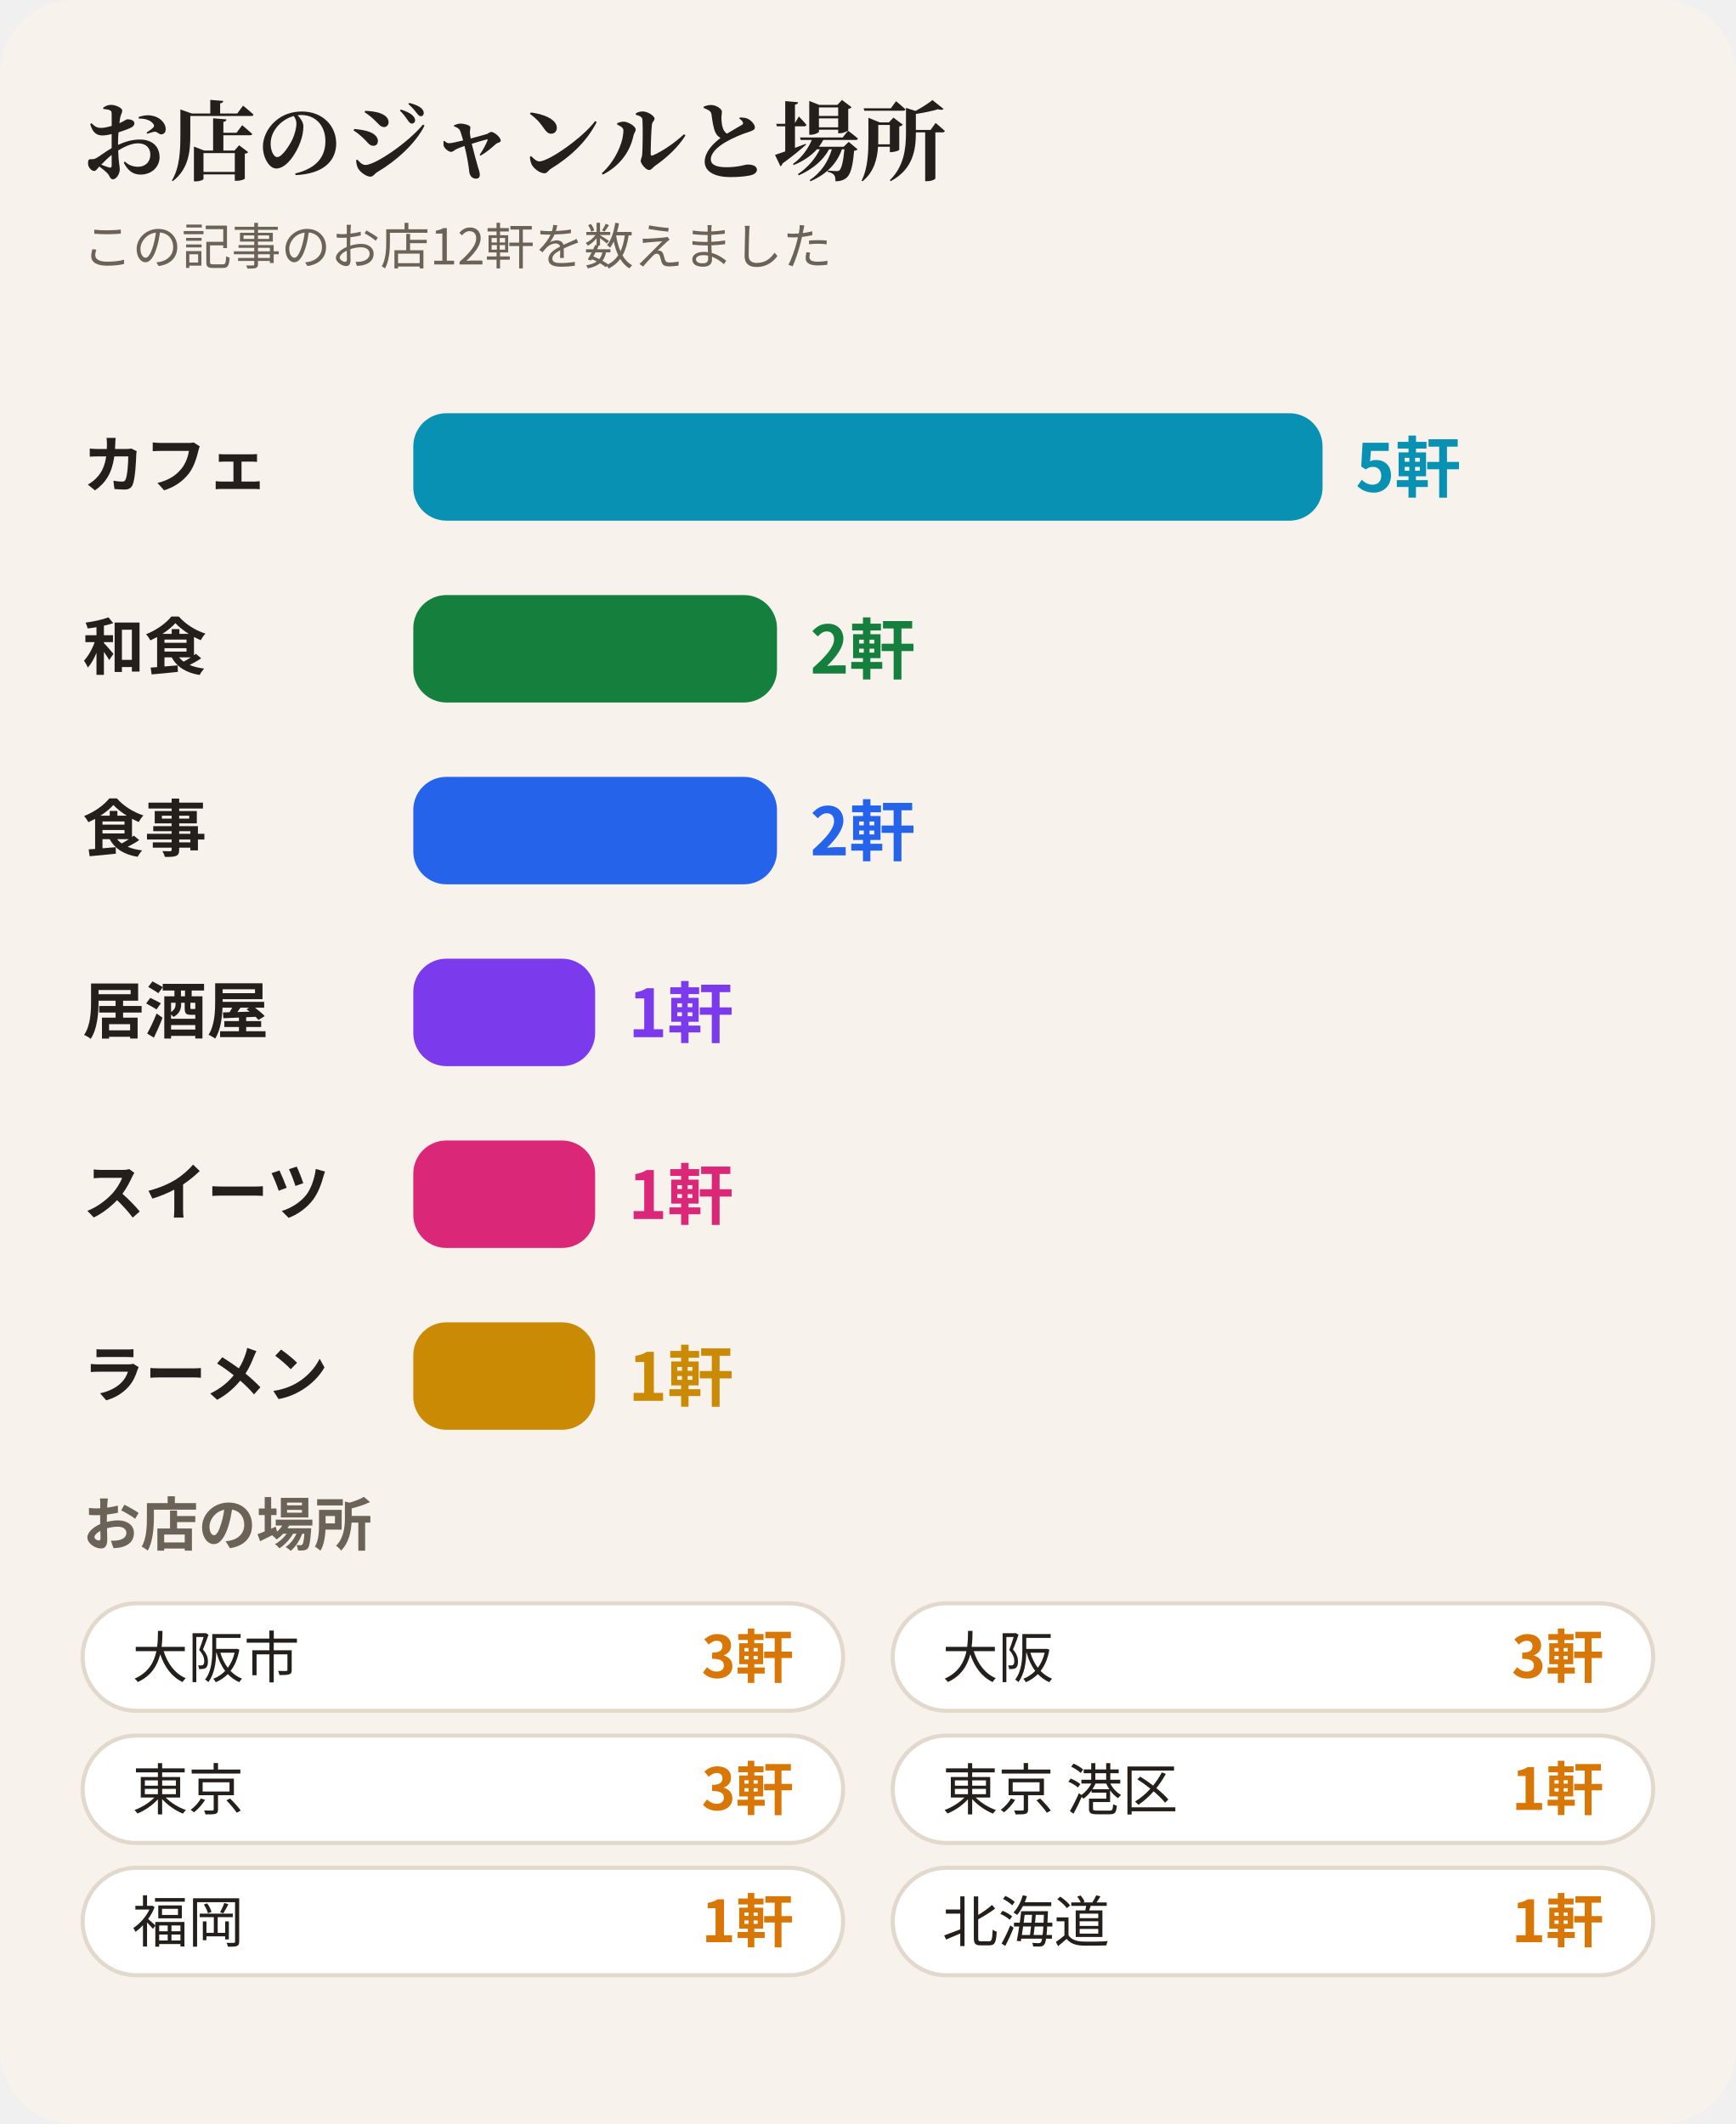
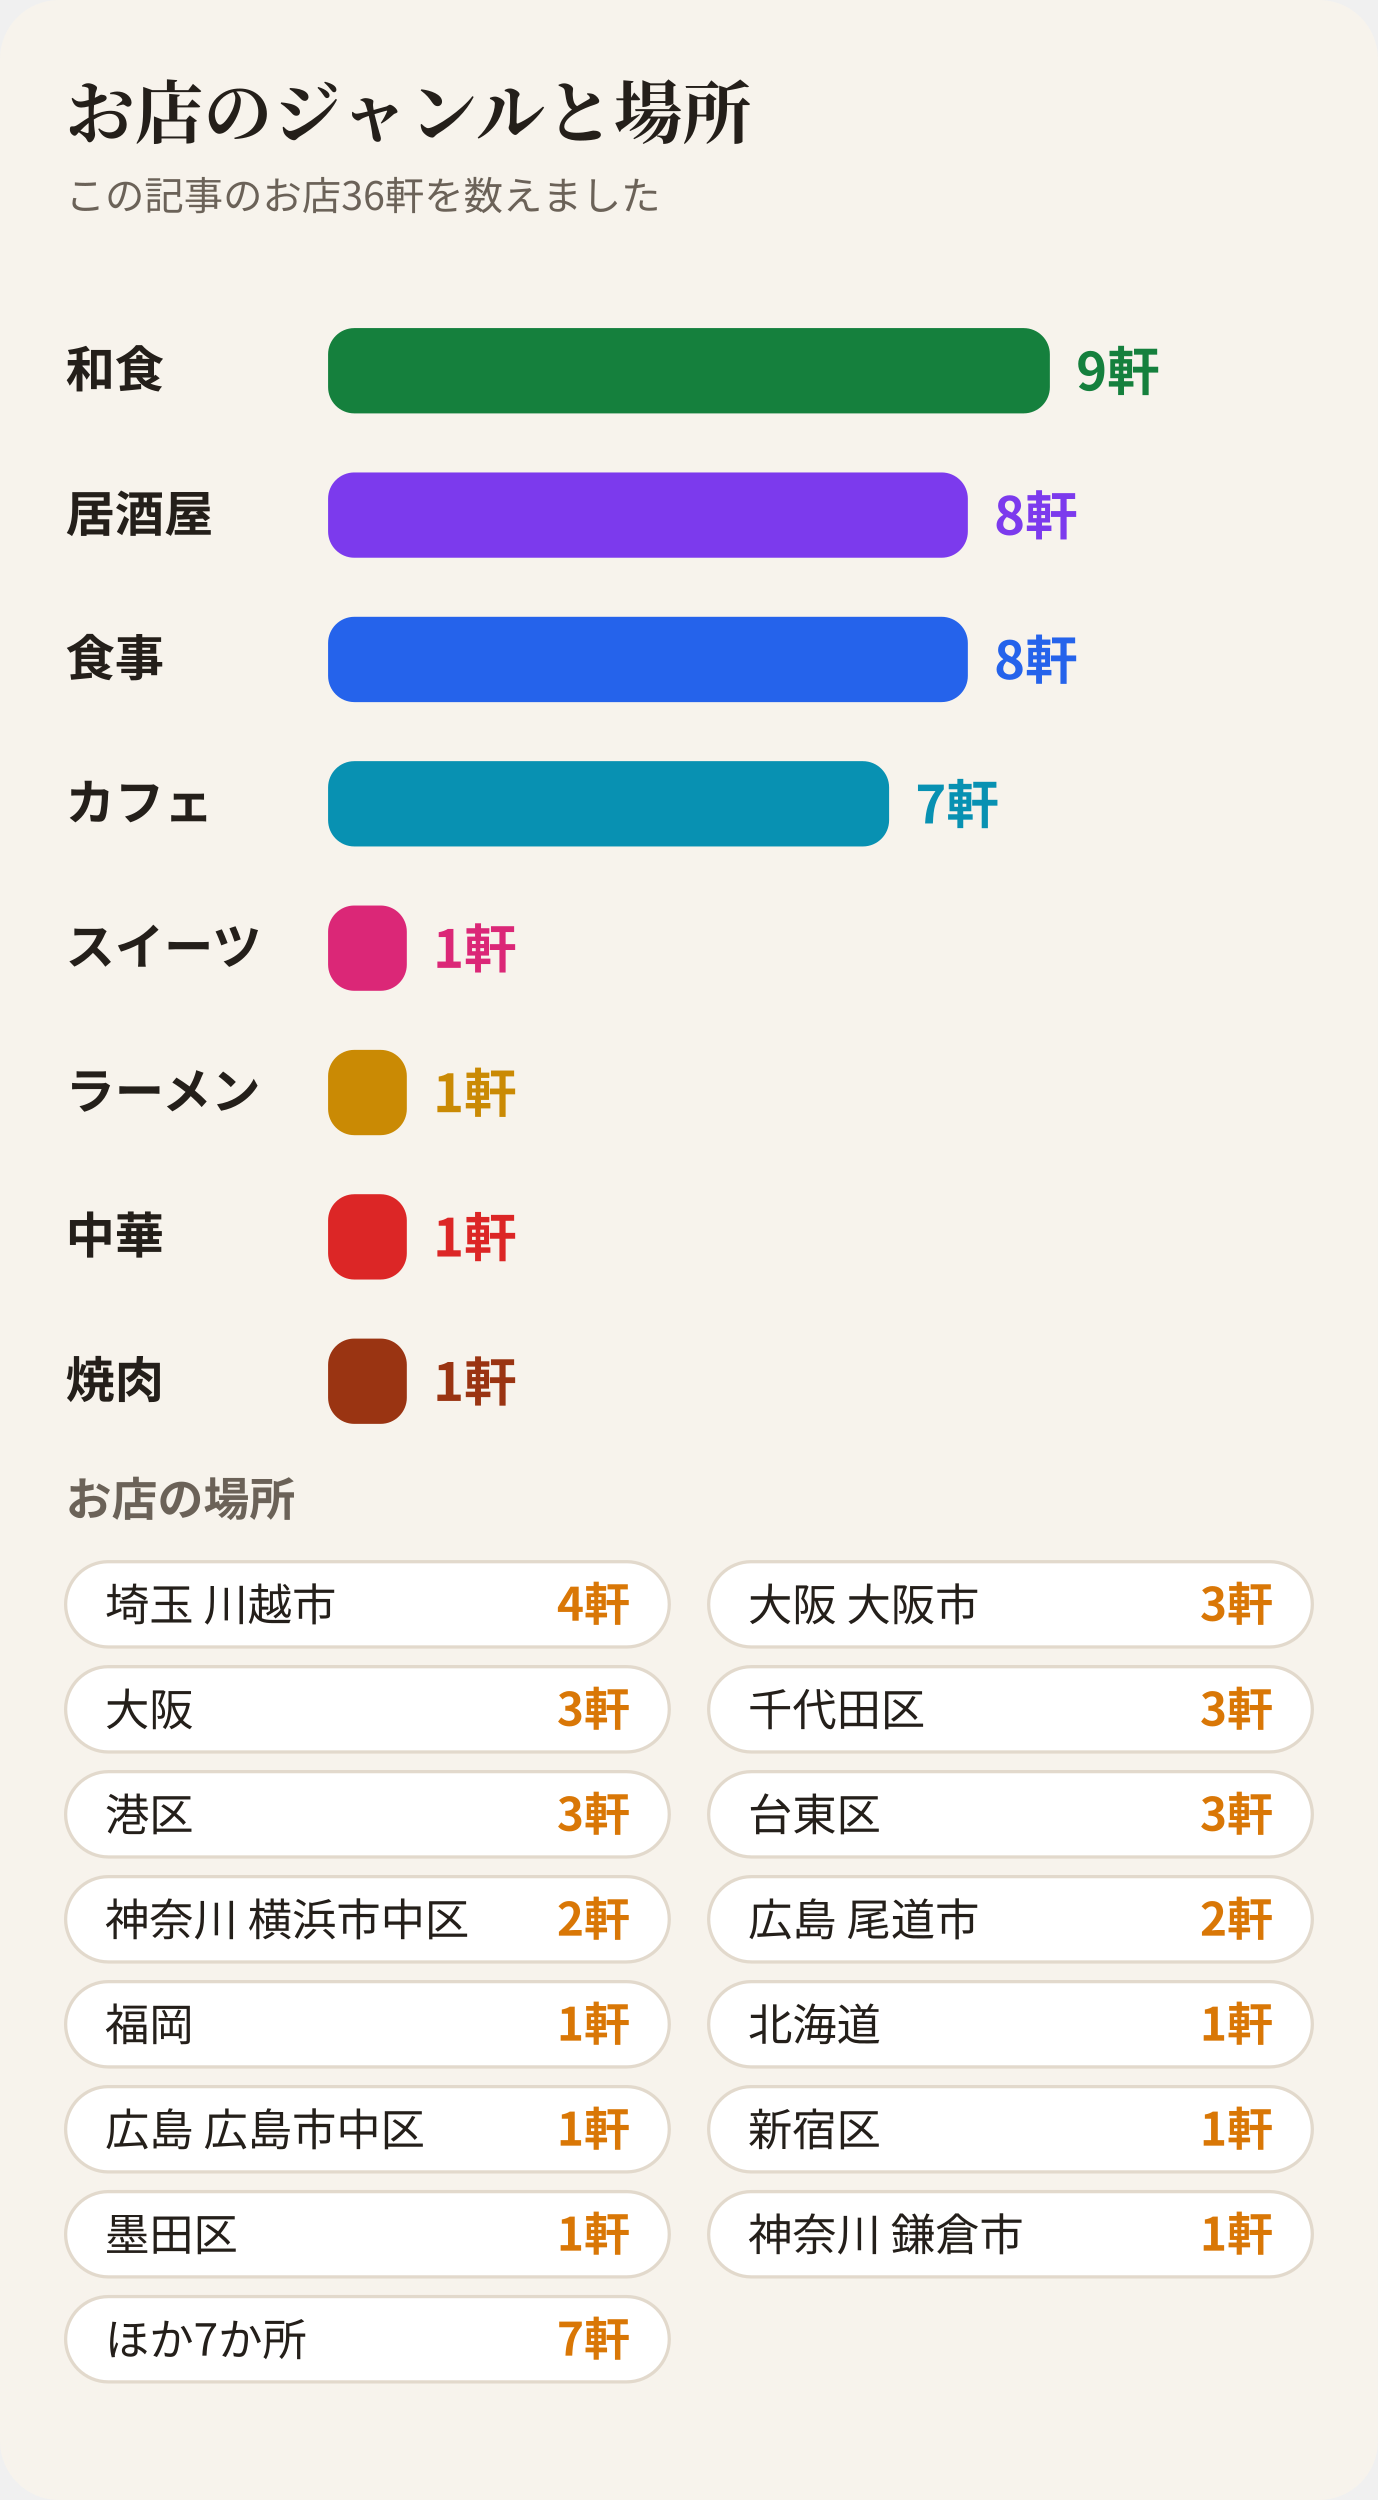
- <svg xmlns="http://www.w3.org/2000/svg" viewBox="0 0 420 514" width="420" height="514" font-family="'Hiragino Sans','Noto Sans CJK JP','Noto Sans JP',sans-serif">
-   <rect width="420" height="514" rx="18" fill="#F7F3EC" />
+ <svg xmlns="http://www.w3.org/2000/svg" viewBox="0 0 420 762" width="420" height="762" font-family="'Hiragino Sans','Noto Sans CJK JP','Noto Sans JP',sans-serif">
+   <rect width="420" height="762" rx="18" fill="#F7F3EC" />
  <text x="20" y="42" font-size="21" font-weight="800" fill="#241F1A" font-family="'Hiragino Mincho ProN','Noto Serif CJK JP','Noto Serif JP',serif">お店のジャンルと場所</text>
-   <text x="20" y="64" font-size="12" fill="#6B6258">この記事のお店12軒を数えました</text>
-   <text x="20" y="118" font-size="15" font-weight="700" fill="#241F1A">カフェ</text>
-   <rect x="100" y="100" width="220" height="26" rx="8" fill="#0891b2" />
-   <text x="328" y="119" font-size="16" font-weight="800" fill="#0891b2">5軒</text>
-   <text x="20" y="162" font-size="15" font-weight="700" fill="#241F1A">和食</text>
-   <rect x="100" y="144" width="88" height="26" rx="8" fill="#15803d" />
-   <text x="196" y="163" font-size="16" font-weight="800" fill="#15803d">2軒</text>
+   <text x="20" y="64" font-size="12" fill="#6B6258">この記事のお店36軒を数えました</text>
+   <text x="20" y="118" font-size="15" font-weight="700" fill="#241F1A">和食</text>
+   <rect x="100" y="100" width="220" height="26" rx="8" fill="#15803d" />
+   <text x="328" y="119" font-size="16" font-weight="800" fill="#15803d">9軒</text>
+   <text x="20" y="162" font-size="15" font-weight="700" fill="#241F1A">居酒屋</text>
+   <rect x="100" y="144" width="195" height="26" rx="8" fill="#7c3aed" />
+   <text x="303" y="163" font-size="16" font-weight="800" fill="#7c3aed">8軒</text>
  <text x="20" y="206" font-size="15" font-weight="700" fill="#241F1A">食事</text>
-   <rect x="100" y="188" width="88" height="26" rx="8" fill="#2563eb" />
-   <text x="196" y="207" font-size="16" font-weight="800" fill="#2563eb">2軒</text>
-   <text x="20" y="250" font-size="15" font-weight="700" fill="#241F1A">居酒屋</text>
-   <rect x="100" y="232" width="44" height="26" rx="8" fill="#7c3aed" />
-   <text x="152" y="251" font-size="16" font-weight="800" fill="#7c3aed">1軒</text>
+   <rect x="100" y="188" width="195" height="26" rx="8" fill="#2563eb" />
+   <text x="303" y="207" font-size="16" font-weight="800" fill="#2563eb">8軒</text>
+   <text x="20" y="250" font-size="15" font-weight="700" fill="#241F1A">カフェ</text>
+   <rect x="100" y="232" width="171" height="26" rx="8" fill="#0891b2" />
+   <text x="279" y="251" font-size="16" font-weight="800" fill="#0891b2">7軒</text>
  <text x="20" y="294" font-size="15" font-weight="700" fill="#241F1A">スイーツ</text>
-   <rect x="100" y="276" width="44" height="26" rx="8" fill="#db2777" />
-   <text x="152" y="295" font-size="16" font-weight="800" fill="#db2777">1軒</text>
+   <rect x="100" y="276" width="24" height="26" rx="8" fill="#db2777" />
+   <text x="132" y="295" font-size="16" font-weight="800" fill="#db2777">1軒</text>
  <text x="20" y="338" font-size="15" font-weight="700" fill="#241F1A">ラーメン</text>
-   <rect x="100" y="320" width="44" height="26" rx="8" fill="#ca8a04" />
-   <text x="152" y="339" font-size="16" font-weight="800" fill="#ca8a04">1軒</text>
-   <text x="20" y="374" font-size="14" font-weight="700" fill="#6B6258">お店の場所</text>
-   <rect x="20" y="388" width="184" height="26" rx="13" fill="#fff" stroke="#E2D9CC" />
-   <text x="32" y="406" font-size="13.5" fill="#241F1A">大阪市</text>
-   <text x="192" y="406" font-size="14" font-weight="800" text-anchor="end" fill="#d97706">3軒</text>
-   <rect x="216" y="388" width="184" height="26" rx="13" fill="#fff" stroke="#E2D9CC" />
-   <text x="228" y="406" font-size="13.5" fill="#241F1A">大阪</text>
-   <text x="388" y="406" font-size="14" font-weight="800" text-anchor="end" fill="#d97706">3軒</text>
-   <rect x="20" y="420" width="184" height="26" rx="13" fill="#fff" stroke="#E2D9CC" />
-   <text x="32" y="438" font-size="13.5" fill="#241F1A">東京</text>
-   <text x="192" y="438" font-size="14" font-weight="800" text-anchor="end" fill="#d97706">3軒</text>
-   <rect x="216" y="420" width="184" height="26" rx="13" fill="#fff" stroke="#E2D9CC" />
-   <text x="228" y="438" font-size="13.5" fill="#241F1A">東京 港区</text>
-   <text x="388" y="438" font-size="14" font-weight="800" text-anchor="end" fill="#d97706">1軒</text>
-   <rect x="20" y="452" width="184" height="26" rx="13" fill="#fff" stroke="#E2D9CC" />
-   <text x="32" y="470" font-size="13.5" fill="#241F1A">福岡</text>
-   <text x="192" y="470" font-size="14" font-weight="800" text-anchor="end" fill="#d97706">1軒</text>
-   <rect x="216" y="452" width="184" height="26" rx="13" fill="#fff" stroke="#E2D9CC" />
-   <text x="228" y="470" font-size="13.5" fill="#241F1A">北海道</text>
-   <text x="388" y="470" font-size="14" font-weight="800" text-anchor="end" fill="#d97706">1軒</text>
+   <rect x="100" y="320" width="24" height="26" rx="8" fill="#ca8a04" />
+   <text x="132" y="339" font-size="16" font-weight="800" fill="#ca8a04">1軒</text>
+   <text x="20" y="382" font-size="15" font-weight="700" fill="#241F1A">中華</text>
+   <rect x="100" y="364" width="24" height="26" rx="8" fill="#dc2626" />
+   <text x="132" y="383" font-size="16" font-weight="800" fill="#dc2626">1軒</text>
+   <text x="20" y="426" font-size="15" font-weight="700" fill="#241F1A">焼肉</text>
+   <rect x="100" y="408" width="24" height="26" rx="8" fill="#9a3412" />
+   <text x="132" y="427" font-size="16" font-weight="800" fill="#9a3412">1軒</text>
+   <text x="20" y="462" font-size="14" font-weight="700" fill="#6B6258">お店の場所</text>
+   <rect x="20" y="476" width="184" height="26" rx="13" fill="#fff" stroke="#E2D9CC" />
+   <text x="32" y="494" font-size="13.5" fill="#241F1A">埼玉 川越市</text>
+   <text x="192" y="494" font-size="14" font-weight="800" text-anchor="end" fill="#d97706">4軒</text>
+   <rect x="216" y="476" width="184" height="26" rx="13" fill="#fff" stroke="#E2D9CC" />
+   <text x="228" y="494" font-size="13.5" fill="#241F1A">大阪 大阪市</text>
+   <text x="388" y="494" font-size="14" font-weight="800" text-anchor="end" fill="#d97706">3軒</text>
+   <rect x="20" y="508" width="184" height="26" rx="13" fill="#fff" stroke="#E2D9CC" />
+   <text x="32" y="526" font-size="13.5" fill="#241F1A">大阪</text>
+   <text x="192" y="526" font-size="14" font-weight="800" text-anchor="end" fill="#d97706">3軒</text>
+   <rect x="216" y="508" width="184" height="26" rx="13" fill="#fff" stroke="#E2D9CC" />
+   <text x="228" y="526" font-size="13.5" fill="#241F1A">千代田区</text>
+   <text x="388" y="526" font-size="14" font-weight="800" text-anchor="end" fill="#d97706">3軒</text>
+   <rect x="20" y="540" width="184" height="26" rx="13" fill="#fff" stroke="#E2D9CC" />
+   <text x="32" y="558" font-size="13.5" fill="#241F1A">港区</text>
+   <text x="192" y="558" font-size="14" font-weight="800" text-anchor="end" fill="#d97706">3軒</text>
+   <rect x="216" y="540" width="184" height="26" rx="13" fill="#fff" stroke="#E2D9CC" />
+   <text x="228" y="558" font-size="13.5" fill="#241F1A">台東区</text>
+   <text x="388" y="558" font-size="14" font-weight="800" text-anchor="end" fill="#d97706">3軒</text>
+   <rect x="20" y="572" width="184" height="26" rx="13" fill="#fff" stroke="#E2D9CC" />
+   <text x="32" y="590" font-size="13.5" fill="#241F1A">神奈川 横浜市中区</text>
+   <text x="192" y="590" font-size="14" font-weight="800" text-anchor="end" fill="#d97706">2軒</text>
+   <rect x="216" y="572" width="184" height="26" rx="13" fill="#fff" stroke="#E2D9CC" />
+   <text x="228" y="590" font-size="13.5" fill="#241F1A">広島 尾道市</text>
+   <text x="388" y="590" font-size="14" font-weight="800" text-anchor="end" fill="#d97706">2軒</text>
+   <rect x="20" y="604" width="184" height="26" rx="13" fill="#fff" stroke="#E2D9CC" />
+   <text x="32" y="622" font-size="13.5" fill="#241F1A">福岡</text>
+   <text x="192" y="622" font-size="14" font-weight="800" text-anchor="end" fill="#d97706">1軒</text>
+   <rect x="216" y="604" width="184" height="26" rx="13" fill="#fff" stroke="#E2D9CC" />
+   <text x="228" y="622" font-size="13.5" fill="#241F1A">北海道</text>
+   <text x="388" y="622" font-size="14" font-weight="800" text-anchor="end" fill="#d97706">1軒</text>
+   <rect x="20" y="636" width="184" height="26" rx="13" fill="#fff" stroke="#E2D9CC" />
+   <text x="32" y="654" font-size="13.5" fill="#241F1A">広島 広島市中区</text>
+   <text x="192" y="654" font-size="14" font-weight="800" text-anchor="end" fill="#d97706">1軒</text>
+   <rect x="216" y="636" width="184" height="26" rx="13" fill="#fff" stroke="#E2D9CC" />
+   <text x="228" y="654" font-size="13.5" fill="#241F1A">新宿区</text>
+   <text x="388" y="654" font-size="14" font-weight="800" text-anchor="end" fill="#d97706">1軒</text>
+   <rect x="20" y="668" width="184" height="26" rx="13" fill="#fff" stroke="#E2D9CC" />
+   <text x="32" y="686" font-size="13.5" fill="#241F1A">墨田区</text>
+   <text x="192" y="686" font-size="14" font-weight="800" text-anchor="end" fill="#d97706">1軒</text>
+   <rect x="216" y="668" width="184" height="26" rx="13" fill="#fff" stroke="#E2D9CC" />
+   <text x="228" y="686" font-size="13.5" fill="#241F1A">神奈川 鎌倉市</text>
+   <text x="388" y="686" font-size="14" font-weight="800" text-anchor="end" fill="#d97706">1軒</text>
+   <rect x="20" y="700" width="184" height="26" rx="13" fill="#fff" stroke="#E2D9CC" />
+   <text x="32" y="718" font-size="13.5" fill="#241F1A">ほか7か所</text>
+   <text x="192" y="718" font-size="14" font-weight="800" text-anchor="end" fill="#d97706">7軒</text>
</svg>
